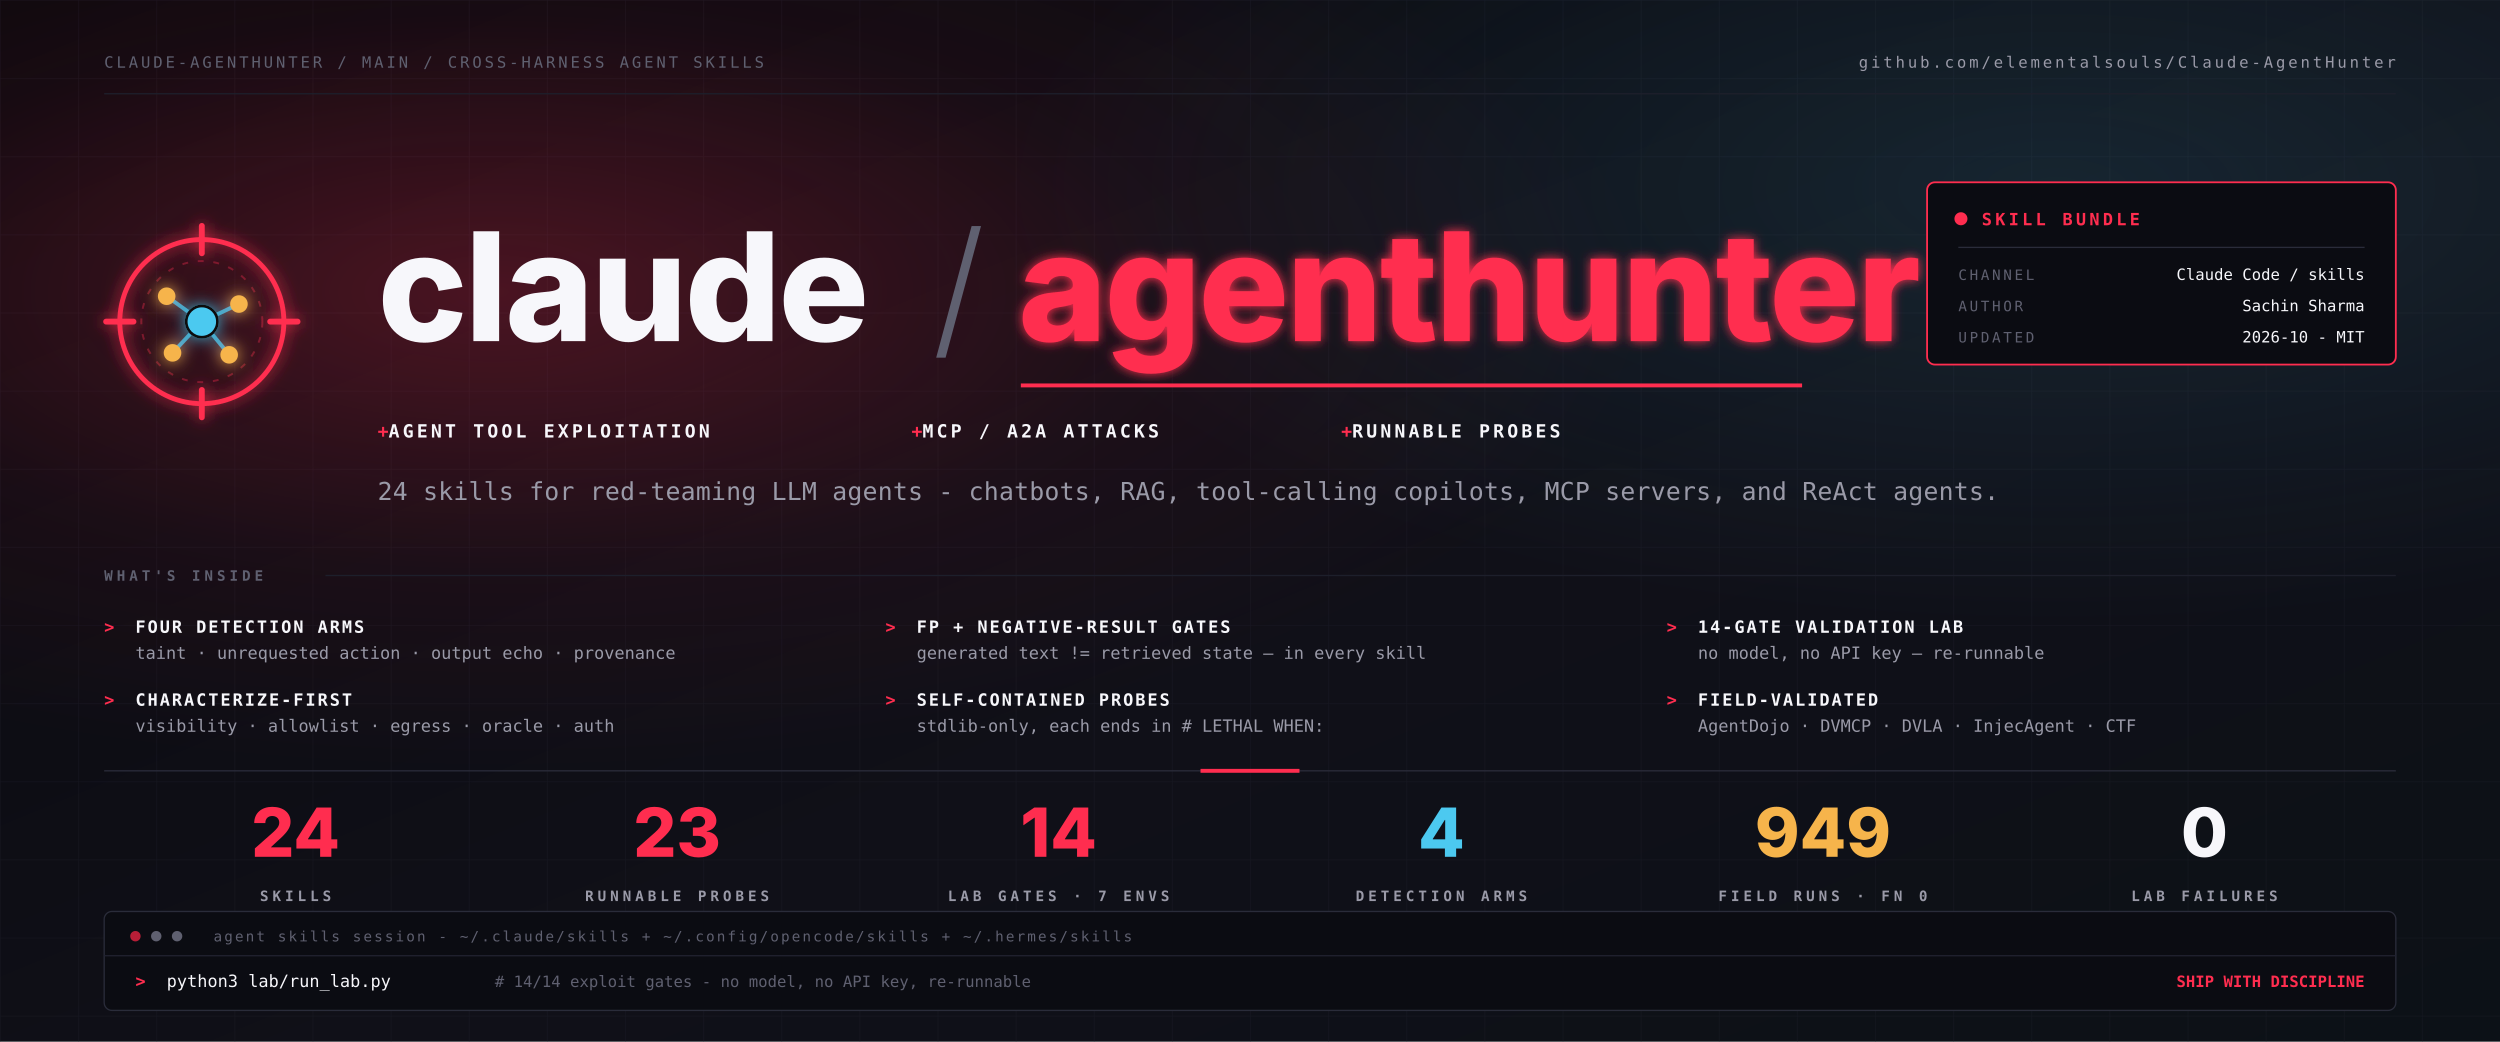
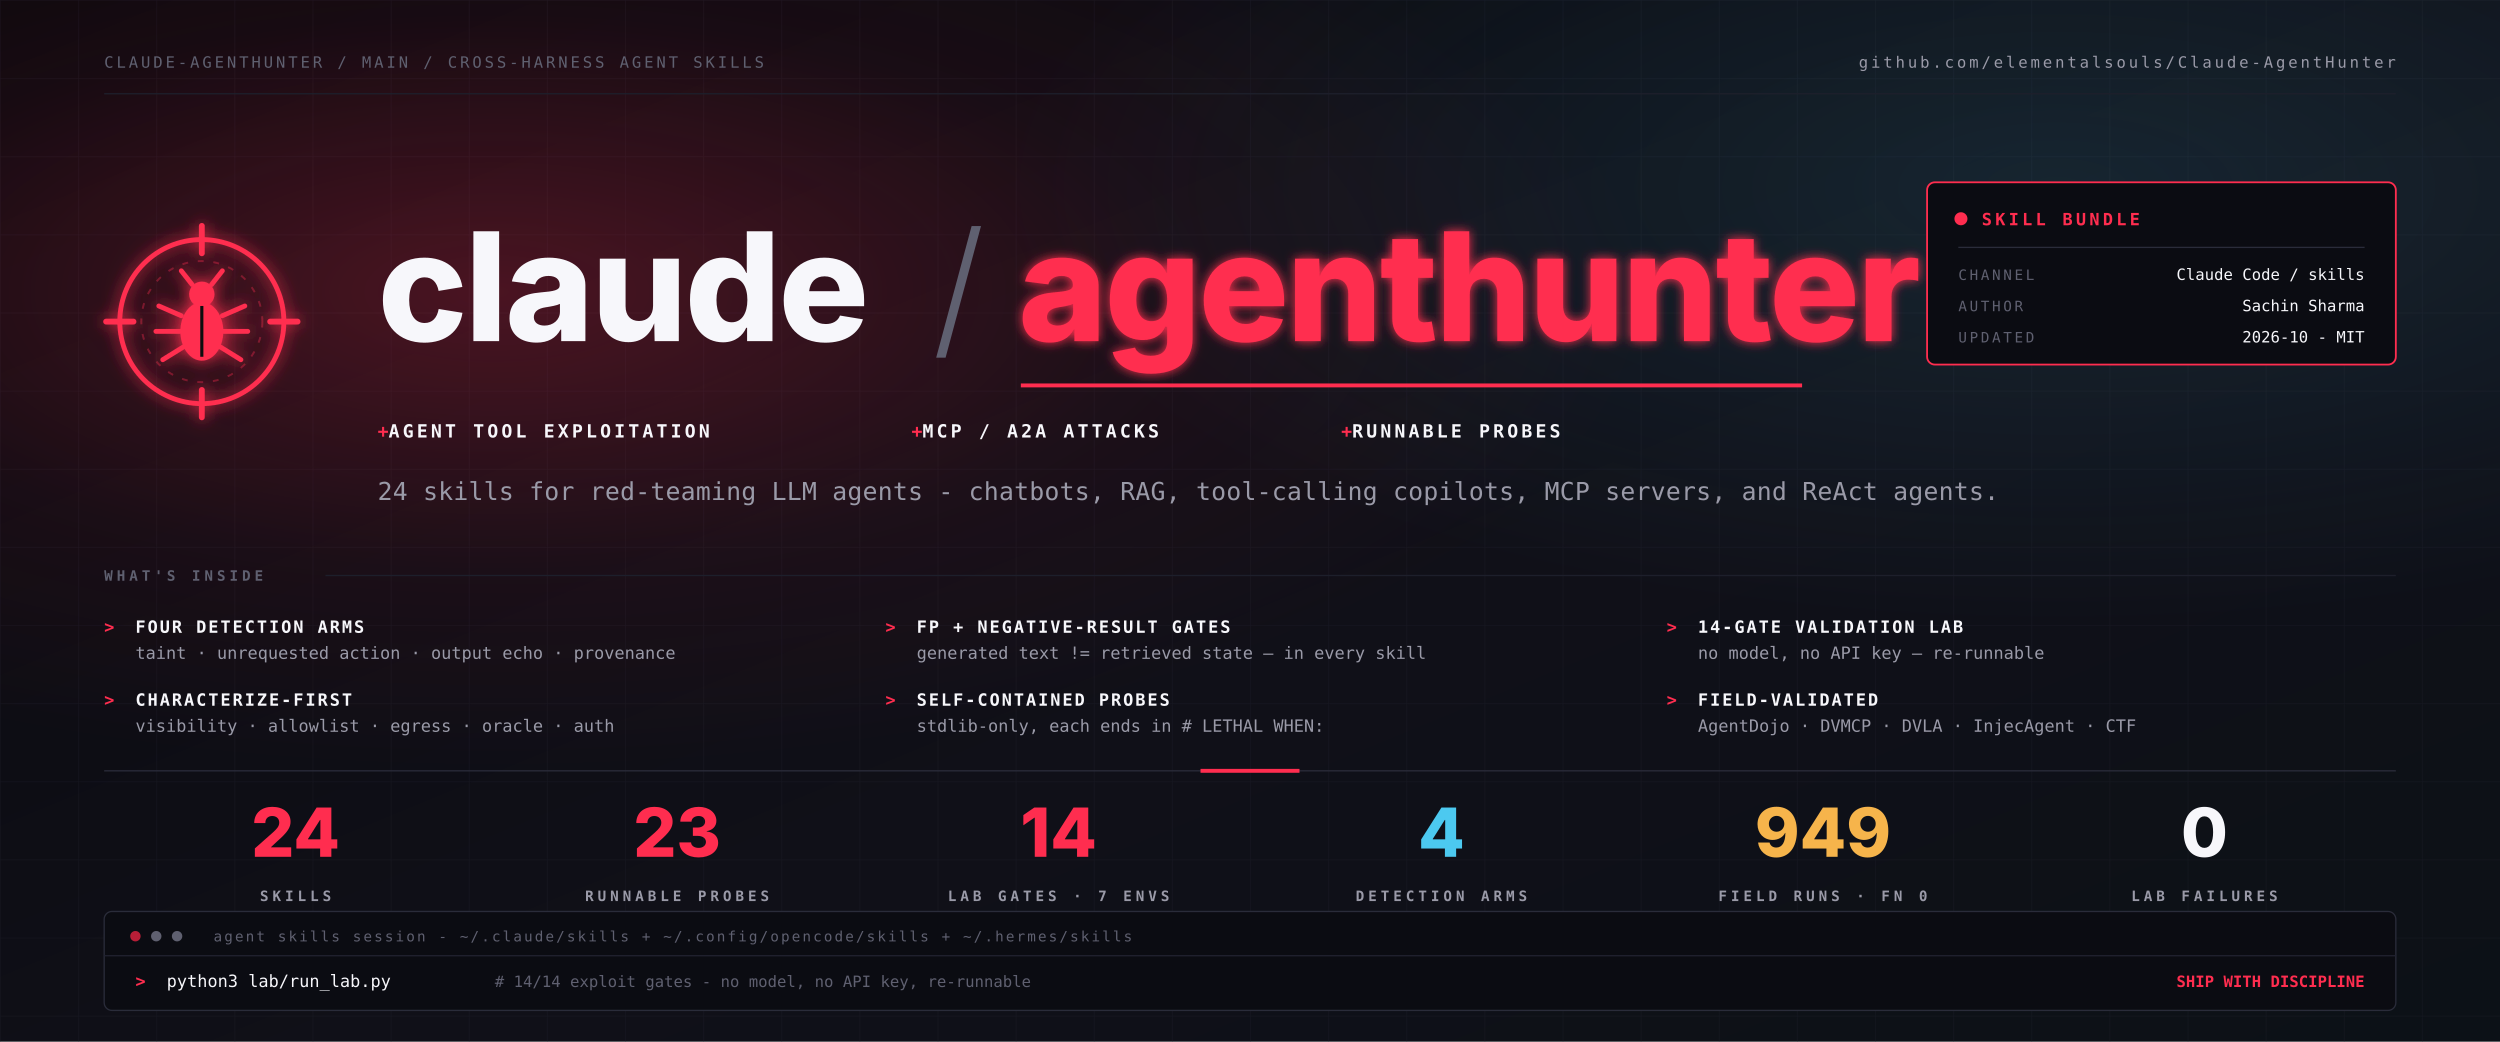
<svg xmlns="http://www.w3.org/2000/svg" viewBox="0 0 1920 800" width="1920" height="800" role="img" aria-label="Claude-AgentHunter - cross-harness Agent Skills for red-teaming LLM agents">
  <defs>
    <linearGradient id="bg" x1="0" y1="0" x2="1" y2="1">
      <stop offset="0%" stop-color="#08080d" />
      <stop offset="58%" stop-color="#101018" />
      <stop offset="100%" stop-color="#0c1117" />
    </linearGradient>
    <radialGradient id="hot" cx="20%" cy="28%" r="46%">
      <stop offset="0%" stop-color="#ff2d4f" stop-opacity="0.26" />
      <stop offset="58%" stop-color="#ff2d4f" stop-opacity="0.06" />
      <stop offset="100%" stop-color="#ff2d4f" stop-opacity="0" />
    </radialGradient>
    <radialGradient id="cool" cx="82%" cy="18%" r="42%">
      <stop offset="0%" stop-color="#4cc9f0" stop-opacity="0.12" />
      <stop offset="100%" stop-color="#4cc9f0" stop-opacity="0" />
    </radialGradient>
    <pattern id="grid" x="0" y="0" width="60" height="60" patternUnits="userSpaceOnUse">
      <path d="M60 0H0V60" fill="none" stroke="#202230" stroke-width="0.7" opacity="0.5" />
    </pattern>
    <filter id="glow" x="-40%" y="-40%" width="180%" height="180%">
      <feGaussianBlur stdDeviation="4" result="blur" />
      <feMerge>
        <feMergeNode in="blur" />
        <feMergeNode in="SourceGraphic" />
      </feMerge>
    </filter>
    <style>
      .sans{font-family:-apple-system,BlinkMacSystemFont,"Inter","Segoe UI",sans-serif}
      .mono{font-family:ui-monospace,"JetBrains Mono","IBM Plex Mono","SF Mono",Menlo,monospace}
      .muted{fill:#9a9aa8}
      .dim{fill:#5f6070}
      .white{fill:#f7f7fb}
      .red{fill:#ff2d4f}
      .cyan{fill:#4cc9f0}
      .amber{fill:#f6b44b}
    </style>
  </defs>
  <rect width="1920" height="800" fill="url(#bg)" />
  <rect width="1920" height="800" fill="url(#grid)" />
  <rect width="1920" height="800" fill="url(#hot)" />
  <rect width="1920" height="800" fill="url(#cool)" />
  <g class="mono" font-size="12" letter-spacing="2.2">
    <text x="80" y="52" class="dim">CLAUDE-AGENTHUNTER / MAIN / CROSS-HARNESS AGENT SKILLS</text>
    <text x="1840" y="52" text-anchor="end" class="muted">github.com/elementalsouls/Claude-AgentHunter</text>
  </g>
  <line x1="80" y1="72" x2="1840" y2="72" stroke="#1d1f2b" />
  <g transform="translate(80 172) scale(1.5)" filter="url(#glow)">
    <circle cx="50" cy="50" r="42" fill="none" stroke="#ff2d4f" stroke-width="2.5" />
    <circle cx="50" cy="50" r="31" fill="none" stroke="#ff2d4f" stroke-width="1" opacity="0.35" stroke-dasharray="3 5" />
    <g stroke="#ff2d4f" stroke-width="3" stroke-linecap="round">
      <line x1="50" y1="1" x2="50" y2="15" />
      <line x1="50" y1="85" x2="50" y2="99" />
      <line x1="1" y1="50" x2="15" y2="50" />
      <line x1="85" y1="50" x2="99" y2="50" />
    </g>
-     <g stroke="#4cc9f0" stroke-width="2" stroke-opacity="0.75" stroke-linecap="round">
-       <line x1="50" y1="50" x2="32" y2="37" />
-       <line x1="50" y1="50" x2="69" y2="41" />
-       <line x1="50" y1="50" x2="64" y2="67" />
-       <line x1="50" y1="50" x2="35" y2="66" />
+     <g fill="#ff2d4f" stroke="#ff2d4f" stroke-linecap="round">
+       <circle cx="50" cy="36" r="6.5" stroke="none" />
+       <ellipse cx="50" cy="55" rx="11" ry="15" stroke="none" />
+       <g fill="none" stroke-width="2.5">
+         <path d="M45 31 L39.5 24" />
+         <path d="M55 31 L60.5 24" />
+         <path d="M39.5 47 L28 42" />
+         <path d="M60.5 47 L72 42" />
+         <path d="M39 55 L26.5 55" />
+         <path d="M61 55 L73.5 55" />
+         <path d="M40.5 63 L30 69.5" />
+         <path d="M59.5 63 L70 69.5" />
+       </g>
    </g>
-     <g fill="#f6b44b">
-       <circle cx="32" cy="37" r="4.5" />
-       <circle cx="69" cy="41" r="4.5" />
-       <circle cx="64" cy="67" r="4.5" />
-       <circle cx="35" cy="66" r="4.5" />
-     </g>
-     <circle cx="50" cy="50" r="8" fill="#4cc9f0" />
-     <circle cx="50" cy="50" r="8" fill="none" stroke="#0a0a10" stroke-width="1.4" />
+     <line x1="50" y1="42" x2="50" y2="68" stroke="#0a0a10" stroke-width="1.6" />
  </g>
  <g class="sans" font-weight="800">
    <text x="290" y="262" font-size="116" letter-spacing="-2" class="white" textLength="380" lengthAdjust="spacingAndGlyphs">claude</text>
    <text x="716" y="262" font-size="116" font-weight="300" class="dim">/</text>
    <text x="782" y="262" font-size="116" letter-spacing="-2" class="red" filter="url(#glow)" textLength="600" lengthAdjust="spacingAndGlyphs">agenthunter</text>
  </g>
  <line x1="784" y1="296" x2="1384" y2="296" stroke="#ff2d4f" stroke-width="3" />
  <g class="mono" font-size="14" font-weight="700" letter-spacing="2.4">
    <text x="290" y="336" class="white">
      <tspan class="red">+ </tspan>AGENT TOOL EXPLOITATION</text>
    <text x="700" y="336" class="white">
      <tspan class="red">+ </tspan>MCP / A2A ATTACKS</text>
    <text x="1030" y="336" class="white">
      <tspan class="red">+ </tspan>RUNNABLE PROBES</text>
  </g>
  <text x="290" y="384" class="mono muted" font-size="19" letter-spacing="0.2">24 skills for red-teaming LLM agents - chatbots, RAG, tool-calling copilots, MCP servers, and ReAct agents.</text>
  <g class="mono">
    <rect x="1480" y="140" width="360" height="140" rx="6" fill="#0b0c12" stroke="#ff2d4f" stroke-width="1.4" />
    <circle cx="1506" cy="168" r="5" fill="#ff2d4f" />
    <text x="1522" y="173" font-size="13" font-weight="800" letter-spacing="2.5" class="red">SKILL BUNDLE</text>
    <line x1="1504" y1="190" x2="1816" y2="190" stroke="#2a2c3a" />
    <text x="1504" y="215" font-size="11" letter-spacing="2" class="dim">CHANNEL</text>
    <text x="1816" y="215" text-anchor="end" font-size="12" class="white">Claude Code / skills</text>
    <text x="1504" y="239" font-size="11" letter-spacing="2" class="dim">AUTHOR</text>
    <text x="1816" y="239" text-anchor="end" font-size="12" class="white">Sachin Sharma</text>
    <text x="1504" y="263" font-size="11" letter-spacing="2" class="dim">UPDATED</text>
    <text x="1816" y="263" text-anchor="end" font-size="12" class="white">2026-10 - MIT</text>
  </g>
  <g class="mono" transform="translate(80 446)">
    <text x="0" y="0" font-size="11" letter-spacing="3" font-weight="800" class="dim">WHAT'S INSIDE</text>
    <line x1="170" y1="-4" x2="1760" y2="-4" stroke="#1d1f2b" />
    <g font-size="13">
      <text x="0" y="40" class="red" font-weight="800">&gt;</text>
      <text x="24" y="40" class="white" font-weight="800" letter-spacing="1.5">FOUR DETECTION ARMS</text>
      <text x="24" y="60" class="muted">taint · unrequested action · output echo · provenance</text>
      <text x="600" y="40" class="red" font-weight="800">&gt;</text>
      <text x="624" y="40" class="white" font-weight="800" letter-spacing="1.5">FP + NEGATIVE-RESULT GATES</text>
      <text x="624" y="60" class="muted">generated text != retrieved state — in every skill</text>
      <text x="1200" y="40" class="red" font-weight="800">&gt;</text>
      <text x="1224" y="40" class="white" font-weight="800" letter-spacing="1.5">14-GATE VALIDATION LAB</text>
      <text x="1224" y="60" class="muted">no model, no API key — re-runnable</text>
      <text x="0" y="96" class="red" font-weight="800">&gt;</text>
      <text x="24" y="96" class="white" font-weight="800" letter-spacing="1.5">CHARACTERIZE-FIRST</text>
      <text x="24" y="116" class="muted">visibility · allowlist · egress · oracle · auth</text>
      <text x="600" y="96" class="red" font-weight="800">&gt;</text>
      <text x="624" y="96" class="white" font-weight="800" letter-spacing="1.5">SELF-CONTAINED PROBES</text>
      <text x="624" y="116" class="muted">stdlib-only, each ends in # LETHAL WHEN:</text>
      <text x="1200" y="96" class="red" font-weight="800">&gt;</text>
      <text x="1224" y="96" class="white" font-weight="800" letter-spacing="1.5">FIELD-VALIDATED</text>
      <text x="1224" y="116" class="muted">AgentDojo · DVMCP · DVLA · InjecAgent · CTF</text>
    </g>
  </g>
  <g transform="translate(80 592)">
    <line x1="0" y1="0" x2="1760" y2="0" stroke="#2a2c3a" />
    <line x1="842" y1="0" x2="918" y2="0" stroke="#ff2d4f" stroke-width="3" />
    <g class="sans" font-weight="800" text-anchor="middle">
      <text x="147" y="66" font-size="52" class="red">24</text>
      <text x="440" y="66" font-size="52" class="red">23</text>
      <text x="733" y="66" font-size="52" class="red">14</text>
      <text x="1027" y="66" font-size="52" class="cyan">4</text>
      <text x="1320" y="66" font-size="52" class="amber">949</text>
      <text x="1613" y="66" font-size="52" class="white">0</text>
    </g>
    <g class="mono" font-size="11" font-weight="800" letter-spacing="3" text-anchor="middle">
      <text x="147" y="100" class="muted">SKILLS</text>
      <text x="440" y="100" class="muted">RUNNABLE PROBES</text>
      <text x="733" y="100" class="muted">LAB GATES · 7 ENVS</text>
      <text x="1027" y="100" class="muted">DETECTION ARMS</text>
      <text x="1320" y="100" class="muted">FIELD RUNS · FN 0</text>
      <text x="1613" y="100" class="muted">LAB FAILURES</text>
    </g>
  </g>
  <g class="mono" transform="translate(80 700)">
    <rect x="0" y="0" width="1760" height="76" rx="6" fill="#0b0c12" stroke="#2a2c3a" />
    <circle cx="24" cy="19" r="4" fill="#b81e37" />
    <circle cx="40" cy="19" r="4" fill="#5f6070" />
    <circle cx="56" cy="19" r="4" fill="#5f6070" />
    <text x="84" y="23" font-size="11" letter-spacing="1.6" class="dim">agent skills session - ~/.claude/skills + ~/.config/opencode/skills + ~/.hermes/skills</text>
    <line x1="0" y1="34" x2="1760" y2="34" stroke="#202230" />
    <text x="24" y="58" font-size="13" font-weight="800" class="red">&gt;</text>
    <text x="48" y="58" font-size="13" class="white">python3 lab/run_lab.py</text>
    <text x="300" y="58" font-size="12" class="dim"># 14/14 exploit gates - no model, no API key, re-runnable</text>
    <text x="1736" y="58" font-size="12" text-anchor="end" class="red" font-weight="800">SHIP WITH DISCIPLINE</text>
  </g>
</svg>
